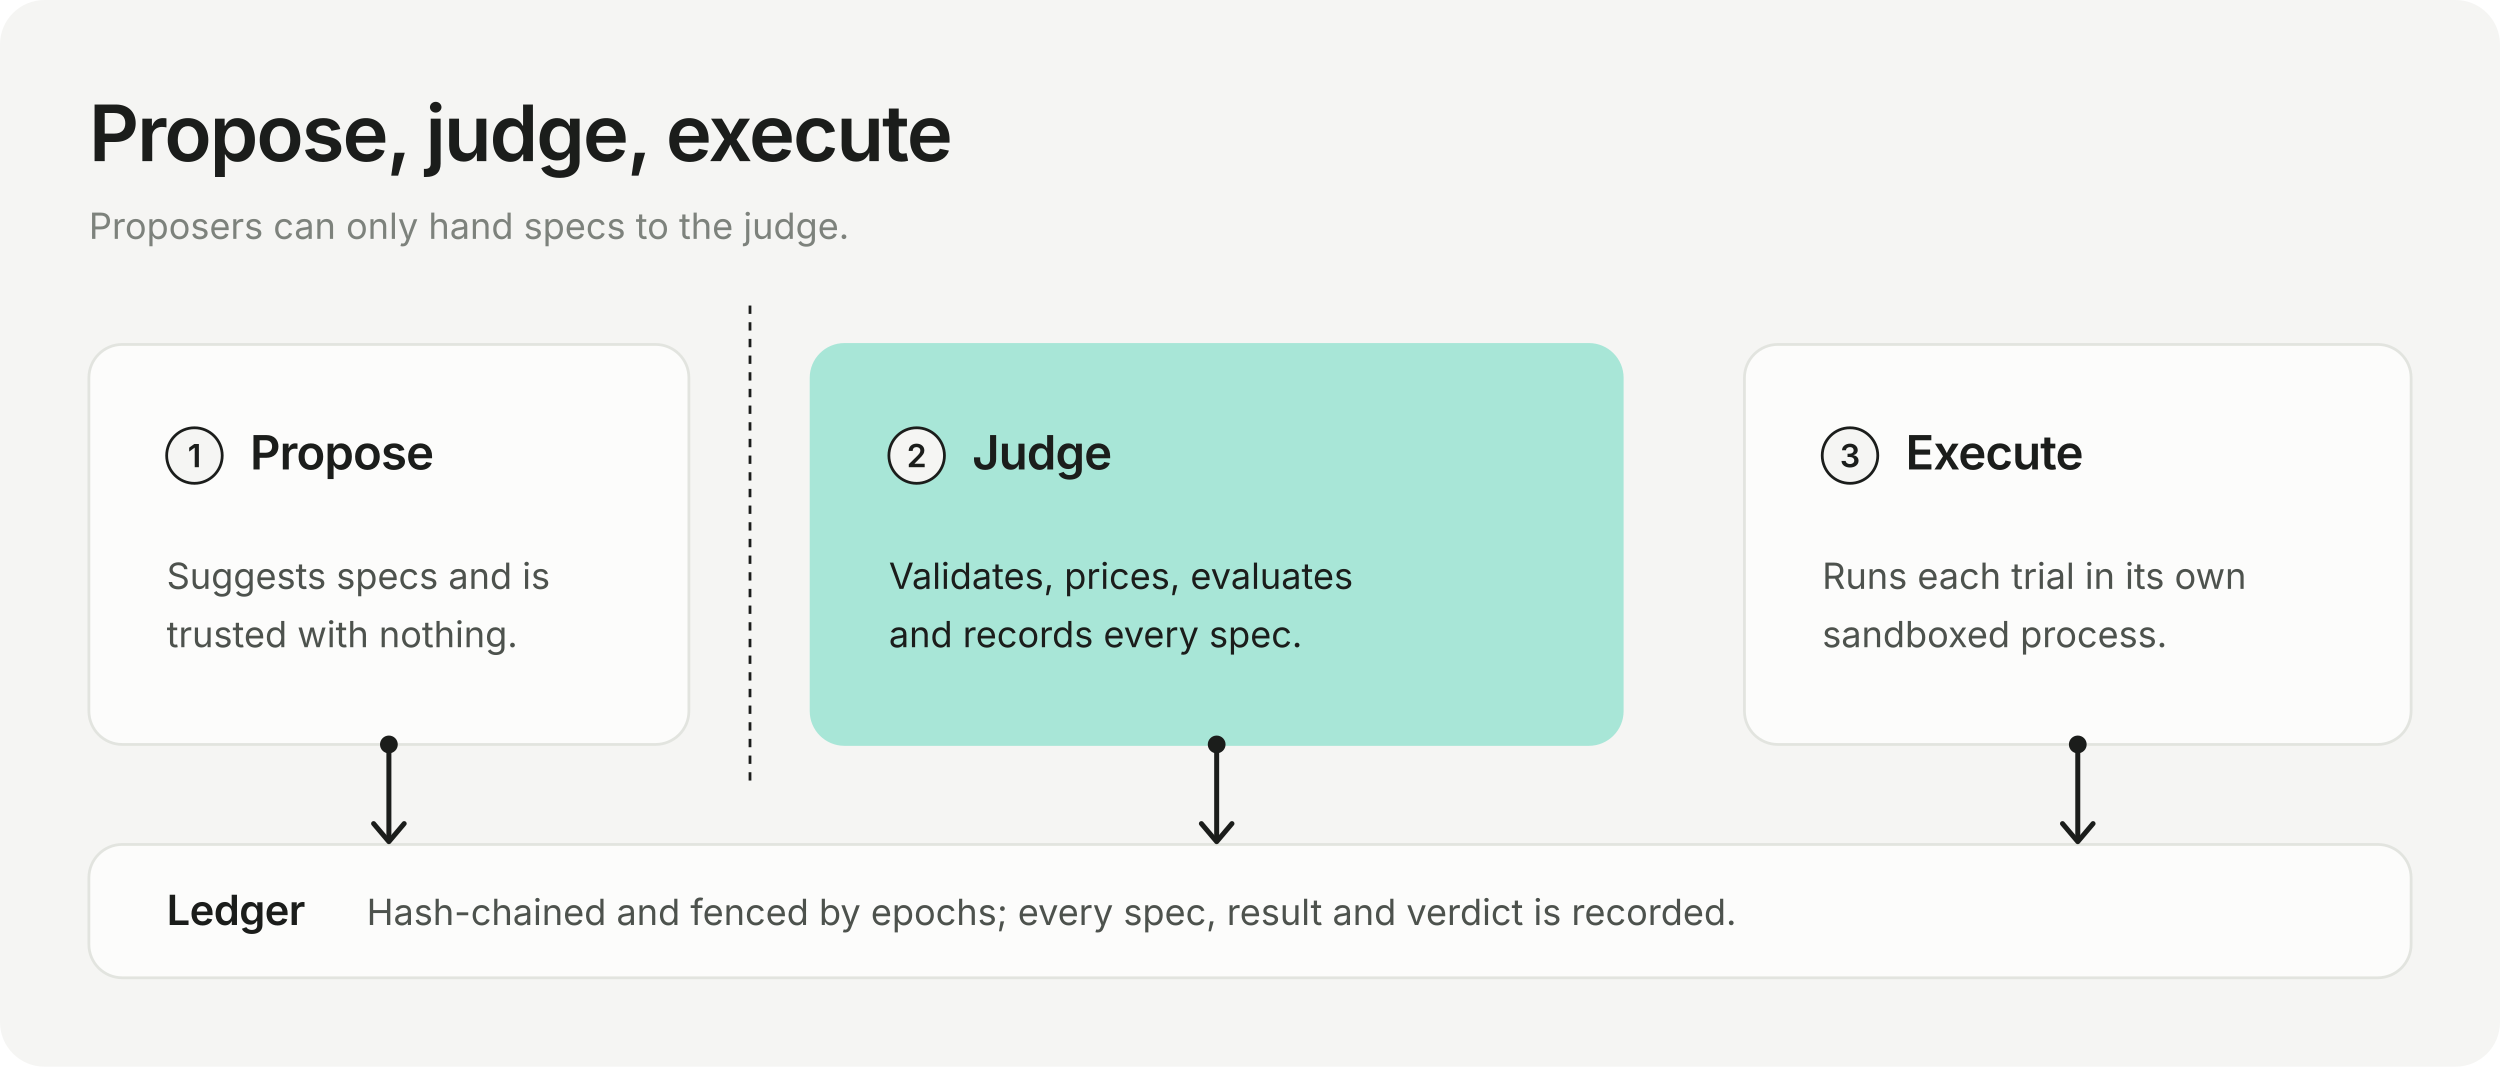
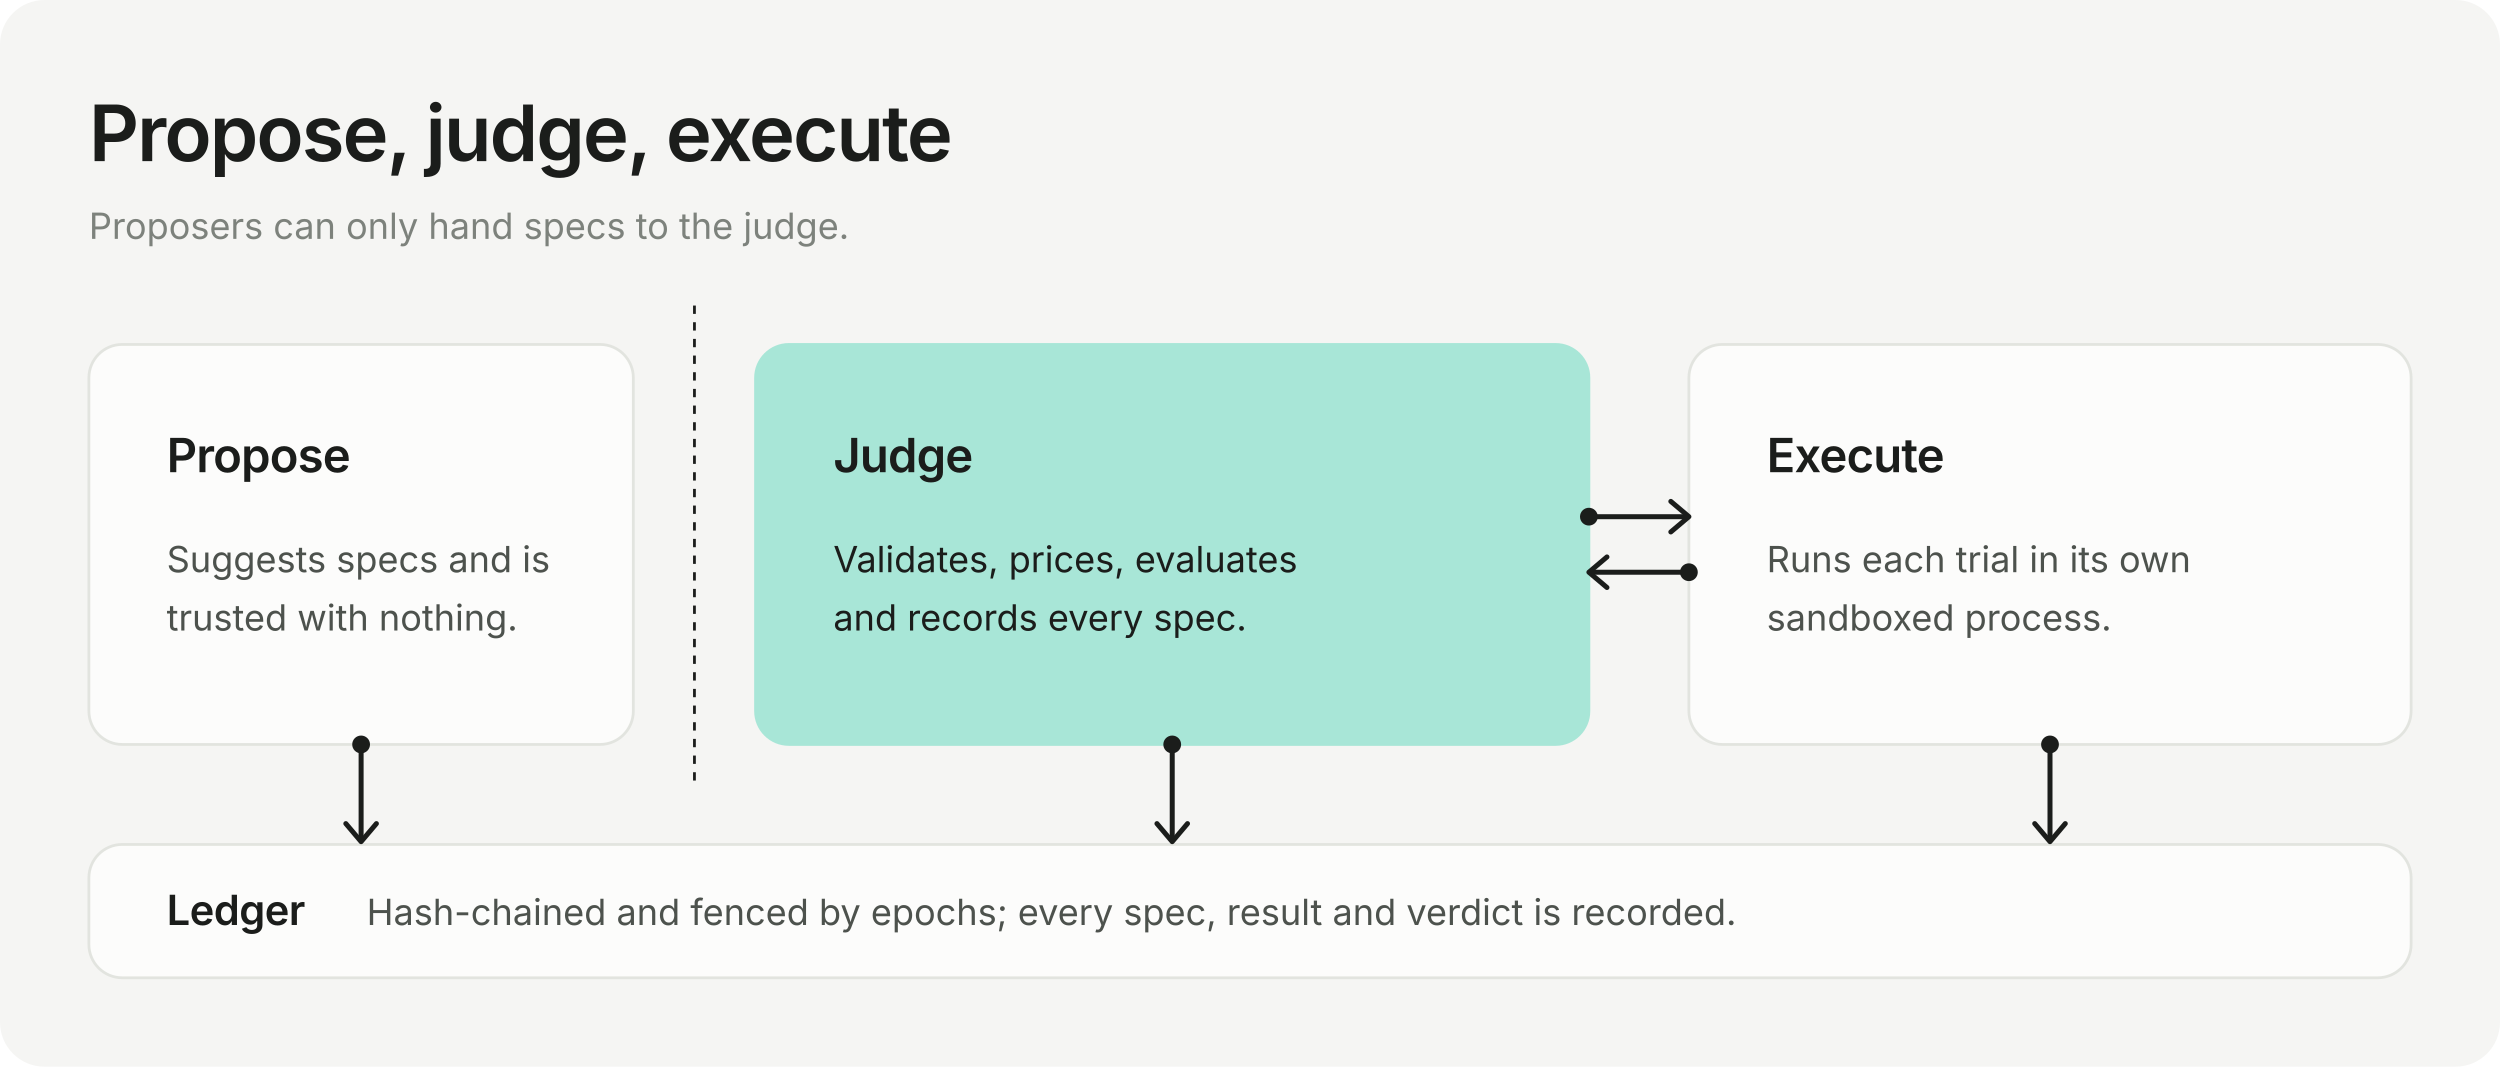
<svg xmlns="http://www.w3.org/2000/svg" viewBox="0 0 900 384" width="900" role="img" aria-label="Propose, judge, execute">
  <rect width="900" height="384" rx="16" fill="#f5f5f3" />
  <text x="32.0" y="58.0" font-family="Inter,'Inter Variable',ui-sans-serif,-apple-system,BlinkMacSystemFont,'SF Pro Text','Segoe UI',Roboto,'Helvetica Neue',Arial,sans-serif" font-size="28" fill="#1b1d1b" text-anchor="start" font-weight="600" letter-spacing="-0.7" style="font-variant-numeric:tabular-nums;font-feature-settings:'tnum'">Propose, judge, execute</text>
  <text x="32.0" y="86.0" font-family="Inter,'Inter Variable',ui-sans-serif,-apple-system,BlinkMacSystemFont,'SF Pro Text','Segoe UI',Roboto,'Helvetica Neue',Arial,sans-serif" font-size="13" fill="#7d827c" text-anchor="start" font-weight="400" letter-spacing="0" style="font-variant-numeric:tabular-nums;font-feature-settings:'tnum'">Proposers can only hand specs to the judge.</text>
-   <line x1="270.0" x2="270.0" y1="110" y2="282" stroke="#1b1d1b" stroke-width="1" stroke-dasharray="3 3" />
-   <rect x="32" y="124" width="216" height="144" rx="12" fill="#fcfcfb" stroke="#e2e4df" stroke-width="1" />
-   <circle cx="70" cy="164" r="10" fill="#f5f5f3" stroke="#1b1d1b" stroke-width="1" />
-   <text x="70.0" y="168.2" font-family="Inter,'Inter Variable',ui-sans-serif,-apple-system,BlinkMacSystemFont,'SF Pro Text','Segoe UI',Roboto,'Helvetica Neue',Arial,sans-serif" font-size="11.5" fill="#1b1d1b" text-anchor="middle" font-weight="600" letter-spacing="0" style="font-variant-numeric:tabular-nums;font-feature-settings:'tnum'">1</text>
-   <text x="90.0" y="169.0" font-family="Inter,'Inter Variable',ui-sans-serif,-apple-system,BlinkMacSystemFont,'SF Pro Text','Segoe UI',Roboto,'Helvetica Neue',Arial,sans-serif" font-size="17" fill="#1b1d1b" text-anchor="start" font-weight="600" letter-spacing="-0.3" style="font-variant-numeric:tabular-nums;font-feature-settings:'tnum'">Propose</text>
-   <text x="60.0" y="212.0" font-family="Inter,'Inter Variable',ui-sans-serif,-apple-system,BlinkMacSystemFont,'SF Pro Text','Segoe UI',Roboto,'Helvetica Neue',Arial,sans-serif" font-size="13" fill="#4d524d" text-anchor="start" font-weight="400" letter-spacing="0" style="font-variant-numeric:tabular-nums;font-feature-settings:'tnum'">Suggests specs and is</text>
-   <text x="60.0" y="233.0" font-family="Inter,'Inter Variable',ui-sans-serif,-apple-system,BlinkMacSystemFont,'SF Pro Text','Segoe UI',Roboto,'Helvetica Neue',Arial,sans-serif" font-size="13" fill="#4d524d" text-anchor="start" font-weight="400" letter-spacing="0" style="font-variant-numeric:tabular-nums;font-feature-settings:'tnum'">trusted with nothing.</text>
-   <rect x="292" y="124" width="292" height="144" rx="12" fill="#a8e6d7" stroke="#a8e6d7" stroke-width="1" />
-   <circle cx="330" cy="164" r="10" fill="#f5f5f3" stroke="#1b1d1b" stroke-width="1" />
-   <text x="330.0" y="168.2" font-family="Inter,'Inter Variable',ui-sans-serif,-apple-system,BlinkMacSystemFont,'SF Pro Text','Segoe UI',Roboto,'Helvetica Neue',Arial,sans-serif" font-size="11.5" fill="#1b1d1b" text-anchor="middle" font-weight="600" letter-spacing="0" style="font-variant-numeric:tabular-nums;font-feature-settings:'tnum'">2</text>
-   <text x="350.0" y="169.0" font-family="Inter,'Inter Variable',ui-sans-serif,-apple-system,BlinkMacSystemFont,'SF Pro Text','Segoe UI',Roboto,'Helvetica Neue',Arial,sans-serif" font-size="17" fill="#1b1d1b" text-anchor="start" font-weight="600" letter-spacing="-0.3" style="font-variant-numeric:tabular-nums;font-feature-settings:'tnum'">Judge</text>
-   <text x="320.0" y="212.0" font-family="Inter,'Inter Variable',ui-sans-serif,-apple-system,BlinkMacSystemFont,'SF Pro Text','Segoe UI',Roboto,'Helvetica Neue',Arial,sans-serif" font-size="13" fill="#1b1d1b" text-anchor="start" font-weight="400" letter-spacing="0" style="font-variant-numeric:tabular-nums;font-feature-settings:'tnum'">Validates, prices, evaluates</text>
-   <text x="320.0" y="233.0" font-family="Inter,'Inter Variable',ui-sans-serif,-apple-system,BlinkMacSystemFont,'SF Pro Text','Segoe UI',Roboto,'Helvetica Neue',Arial,sans-serif" font-size="13" fill="#1b1d1b" text-anchor="start" font-weight="400" letter-spacing="0" style="font-variant-numeric:tabular-nums;font-feature-settings:'tnum'">and records every spec.</text>
-   <rect x="628" y="124" width="240" height="144" rx="12" fill="#fcfcfb" stroke="#e2e4df" stroke-width="1" />
-   <circle cx="666" cy="164" r="10" fill="#f5f5f3" stroke="#1b1d1b" stroke-width="1" />
-   <text x="666.0" y="168.2" font-family="Inter,'Inter Variable',ui-sans-serif,-apple-system,BlinkMacSystemFont,'SF Pro Text','Segoe UI',Roboto,'Helvetica Neue',Arial,sans-serif" font-size="11.5" fill="#1b1d1b" text-anchor="middle" font-weight="600" letter-spacing="0" style="font-variant-numeric:tabular-nums;font-feature-settings:'tnum'">3</text>
-   <text x="686.0" y="169.0" font-family="Inter,'Inter Variable',ui-sans-serif,-apple-system,BlinkMacSystemFont,'SF Pro Text','Segoe UI',Roboto,'Helvetica Neue',Arial,sans-serif" font-size="17" fill="#1b1d1b" text-anchor="start" font-weight="600" letter-spacing="-0.3" style="font-variant-numeric:tabular-nums;font-feature-settings:'tnum'">Execute</text>
-   <text x="656.0" y="212.0" font-family="Inter,'Inter Variable',ui-sans-serif,-apple-system,BlinkMacSystemFont,'SF Pro Text','Segoe UI',Roboto,'Helvetica Neue',Arial,sans-serif" font-size="13" fill="#4d524d" text-anchor="start" font-weight="400" letter-spacing="0" style="font-variant-numeric:tabular-nums;font-feature-settings:'tnum'">Runs each trial in its own</text>
-   <text x="656.0" y="233.0" font-family="Inter,'Inter Variable',ui-sans-serif,-apple-system,BlinkMacSystemFont,'SF Pro Text','Segoe UI',Roboto,'Helvetica Neue',Arial,sans-serif" font-size="13" fill="#4d524d" text-anchor="start" font-weight="400" letter-spacing="0" style="font-variant-numeric:tabular-nums;font-feature-settings:'tnum'">sandboxed process.</text>
+   <line x1="250.0" x2="250.0" y1="110" y2="282" stroke="#1b1d1b" stroke-width="1" stroke-dasharray="3 3" />
+   <rect x="32" y="124" width="196" height="144" rx="12" fill="#fcfcfb" stroke="#e2e4df" stroke-width="1" />
+   <text x="60.0" y="170.0" font-family="Inter,'Inter Variable',ui-sans-serif,-apple-system,BlinkMacSystemFont,'SF Pro Text','Segoe UI',Roboto,'Helvetica Neue',Arial,sans-serif" font-size="17" fill="#1b1d1b" text-anchor="start" font-weight="600" letter-spacing="-0.3" style="font-variant-numeric:tabular-nums;font-feature-settings:'tnum'">Propose</text>
+   <text x="60.0" y="206.0" font-family="Inter,'Inter Variable',ui-sans-serif,-apple-system,BlinkMacSystemFont,'SF Pro Text','Segoe UI',Roboto,'Helvetica Neue',Arial,sans-serif" font-size="13" fill="#4d524d" text-anchor="start" font-weight="400" letter-spacing="0" style="font-variant-numeric:tabular-nums;font-feature-settings:'tnum'">Suggests specs and is</text>
+   <text x="60.0" y="227.0" font-family="Inter,'Inter Variable',ui-sans-serif,-apple-system,BlinkMacSystemFont,'SF Pro Text','Segoe UI',Roboto,'Helvetica Neue',Arial,sans-serif" font-size="13" fill="#4d524d" text-anchor="start" font-weight="400" letter-spacing="0" style="font-variant-numeric:tabular-nums;font-feature-settings:'tnum'">trusted with nothing.</text>
+   <rect x="272" y="124" width="300" height="144" rx="12" fill="#a8e6d7" stroke="#a8e6d7" stroke-width="1" />
+   <text x="300.0" y="170.0" font-family="Inter,'Inter Variable',ui-sans-serif,-apple-system,BlinkMacSystemFont,'SF Pro Text','Segoe UI',Roboto,'Helvetica Neue',Arial,sans-serif" font-size="17" fill="#1b1d1b" text-anchor="start" font-weight="600" letter-spacing="-0.3" style="font-variant-numeric:tabular-nums;font-feature-settings:'tnum'">Judge</text>
+   <text x="300.0" y="206.0" font-family="Inter,'Inter Variable',ui-sans-serif,-apple-system,BlinkMacSystemFont,'SF Pro Text','Segoe UI',Roboto,'Helvetica Neue',Arial,sans-serif" font-size="13" fill="#1b1d1b" text-anchor="start" font-weight="400" letter-spacing="0" style="font-variant-numeric:tabular-nums;font-feature-settings:'tnum'">Validates, prices, evaluates</text>
+   <text x="300.0" y="227.0" font-family="Inter,'Inter Variable',ui-sans-serif,-apple-system,BlinkMacSystemFont,'SF Pro Text','Segoe UI',Roboto,'Helvetica Neue',Arial,sans-serif" font-size="13" fill="#1b1d1b" text-anchor="start" font-weight="400" letter-spacing="0" style="font-variant-numeric:tabular-nums;font-feature-settings:'tnum'">and records every spec.</text>
+   <rect x="608" y="124" width="260" height="144" rx="12" fill="#fcfcfb" stroke="#e2e4df" stroke-width="1" />
+   <text x="636.0" y="170.0" font-family="Inter,'Inter Variable',ui-sans-serif,-apple-system,BlinkMacSystemFont,'SF Pro Text','Segoe UI',Roboto,'Helvetica Neue',Arial,sans-serif" font-size="17" fill="#1b1d1b" text-anchor="start" font-weight="600" letter-spacing="-0.3" style="font-variant-numeric:tabular-nums;font-feature-settings:'tnum'">Execute</text>
+   <text x="636.0" y="206.0" font-family="Inter,'Inter Variable',ui-sans-serif,-apple-system,BlinkMacSystemFont,'SF Pro Text','Segoe UI',Roboto,'Helvetica Neue',Arial,sans-serif" font-size="13" fill="#4d524d" text-anchor="start" font-weight="400" letter-spacing="0" style="font-variant-numeric:tabular-nums;font-feature-settings:'tnum'">Runs each trial in its own</text>
+   <text x="636.0" y="227.0" font-family="Inter,'Inter Variable',ui-sans-serif,-apple-system,BlinkMacSystemFont,'SF Pro Text','Segoe UI',Roboto,'Helvetica Neue',Arial,sans-serif" font-size="13" fill="#4d524d" text-anchor="start" font-weight="400" letter-spacing="0" style="font-variant-numeric:tabular-nums;font-feature-settings:'tnum'">sandboxed process.</text>
+   <circle cx="572" cy="186.0" r="3.2" fill="#1b1d1b" />
+   <line x1="572" x2="606" y1="186.0" y2="186.0" stroke="#1b1d1b" stroke-width="1.8" stroke-linecap="round" />
+   <path d="M601.5,180.5 L608,186.0 L601.5,191.5" fill="none" stroke="#1b1d1b" stroke-width="1.8" stroke-linecap="round" stroke-linejoin="round" />
+   <circle cx="608" cy="206.0" r="3.2" fill="#1b1d1b" />
+   <line x1="608" x2="574" y1="206.0" y2="206.0" stroke="#1b1d1b" stroke-width="1.8" stroke-linecap="round" />
+   <path d="M578.5,200.5 L572,206.0 L578.5,211.5" fill="none" stroke="#1b1d1b" stroke-width="1.8" stroke-linecap="round" stroke-linejoin="round" />
  <rect x="32" y="304" width="836" height="48" rx="12" fill="#fcfcfb" stroke="#e2e4df" stroke-width="1" />
-   <circle cx="140.0" cy="268" r="3.2" fill="#1b1d1b" />
-   <line x1="140.0" x2="140.0" y1="268" y2="301" stroke="#1b1d1b" stroke-width="1.8" stroke-linecap="round" />
-   <path d="M134.5,296.5 L140.0,303 L145.5,296.5" fill="none" stroke="#1b1d1b" stroke-width="1.8" stroke-linecap="round" stroke-linejoin="round" />
-   <circle cx="438.0" cy="268" r="3.2" fill="#1b1d1b" />
-   <line x1="438.0" x2="438.0" y1="268" y2="301" stroke="#1b1d1b" stroke-width="1.8" stroke-linecap="round" />
-   <path d="M432.5,296.5 L438.0,303 L443.5,296.5" fill="none" stroke="#1b1d1b" stroke-width="1.8" stroke-linecap="round" stroke-linejoin="round" />
-   <circle cx="748.0" cy="268" r="3.2" fill="#1b1d1b" />
-   <line x1="748.0" x2="748.0" y1="268" y2="301" stroke="#1b1d1b" stroke-width="1.8" stroke-linecap="round" />
-   <path d="M742.5,296.5 L748.0,303 L753.5,296.5" fill="none" stroke="#1b1d1b" stroke-width="1.8" stroke-linecap="round" stroke-linejoin="round" />
+   <circle cx="130.0" cy="268" r="3.2" fill="#1b1d1b" />
+   <line x1="130.0" x2="130.0" y1="268" y2="301" stroke="#1b1d1b" stroke-width="1.8" stroke-linecap="round" />
+   <path d="M124.5,296.5 L130.0,303 L135.5,296.5" fill="none" stroke="#1b1d1b" stroke-width="1.8" stroke-linecap="round" stroke-linejoin="round" />
+   <circle cx="422.0" cy="268" r="3.2" fill="#1b1d1b" />
+   <line x1="422.0" x2="422.0" y1="268" y2="301" stroke="#1b1d1b" stroke-width="1.8" stroke-linecap="round" />
+   <path d="M416.5,296.5 L422.0,303 L427.5,296.5" fill="none" stroke="#1b1d1b" stroke-width="1.8" stroke-linecap="round" stroke-linejoin="round" />
+   <circle cx="738.0" cy="268" r="3.2" fill="#1b1d1b" />
+   <line x1="738.0" x2="738.0" y1="268" y2="301" stroke="#1b1d1b" stroke-width="1.8" stroke-linecap="round" />
+   <path d="M732.5,296.5 L738.0,303 L743.5,296.5" fill="none" stroke="#1b1d1b" stroke-width="1.8" stroke-linecap="round" stroke-linejoin="round" />
  <text x="60.0" y="333.0" font-family="Inter,'Inter Variable',ui-sans-serif,-apple-system,BlinkMacSystemFont,'SF Pro Text','Segoe UI',Roboto,'Helvetica Neue',Arial,sans-serif" font-size="15" fill="#1b1d1b" text-anchor="start" font-weight="600" letter-spacing="-0.2" style="font-variant-numeric:tabular-nums;font-feature-settings:'tnum'">Ledger</text>
  <text x="132.0" y="333.0" font-family="Inter,'Inter Variable',ui-sans-serif,-apple-system,BlinkMacSystemFont,'SF Pro Text','Segoe UI',Roboto,'Helvetica Neue',Arial,sans-serif" font-size="13" fill="#4d524d" text-anchor="start" font-weight="400" letter-spacing="0" style="font-variant-numeric:tabular-nums;font-feature-settings:'tnum'">Hash-chained and fenced by epochs; every spec, result and verdict is recorded.</text>
</svg>
